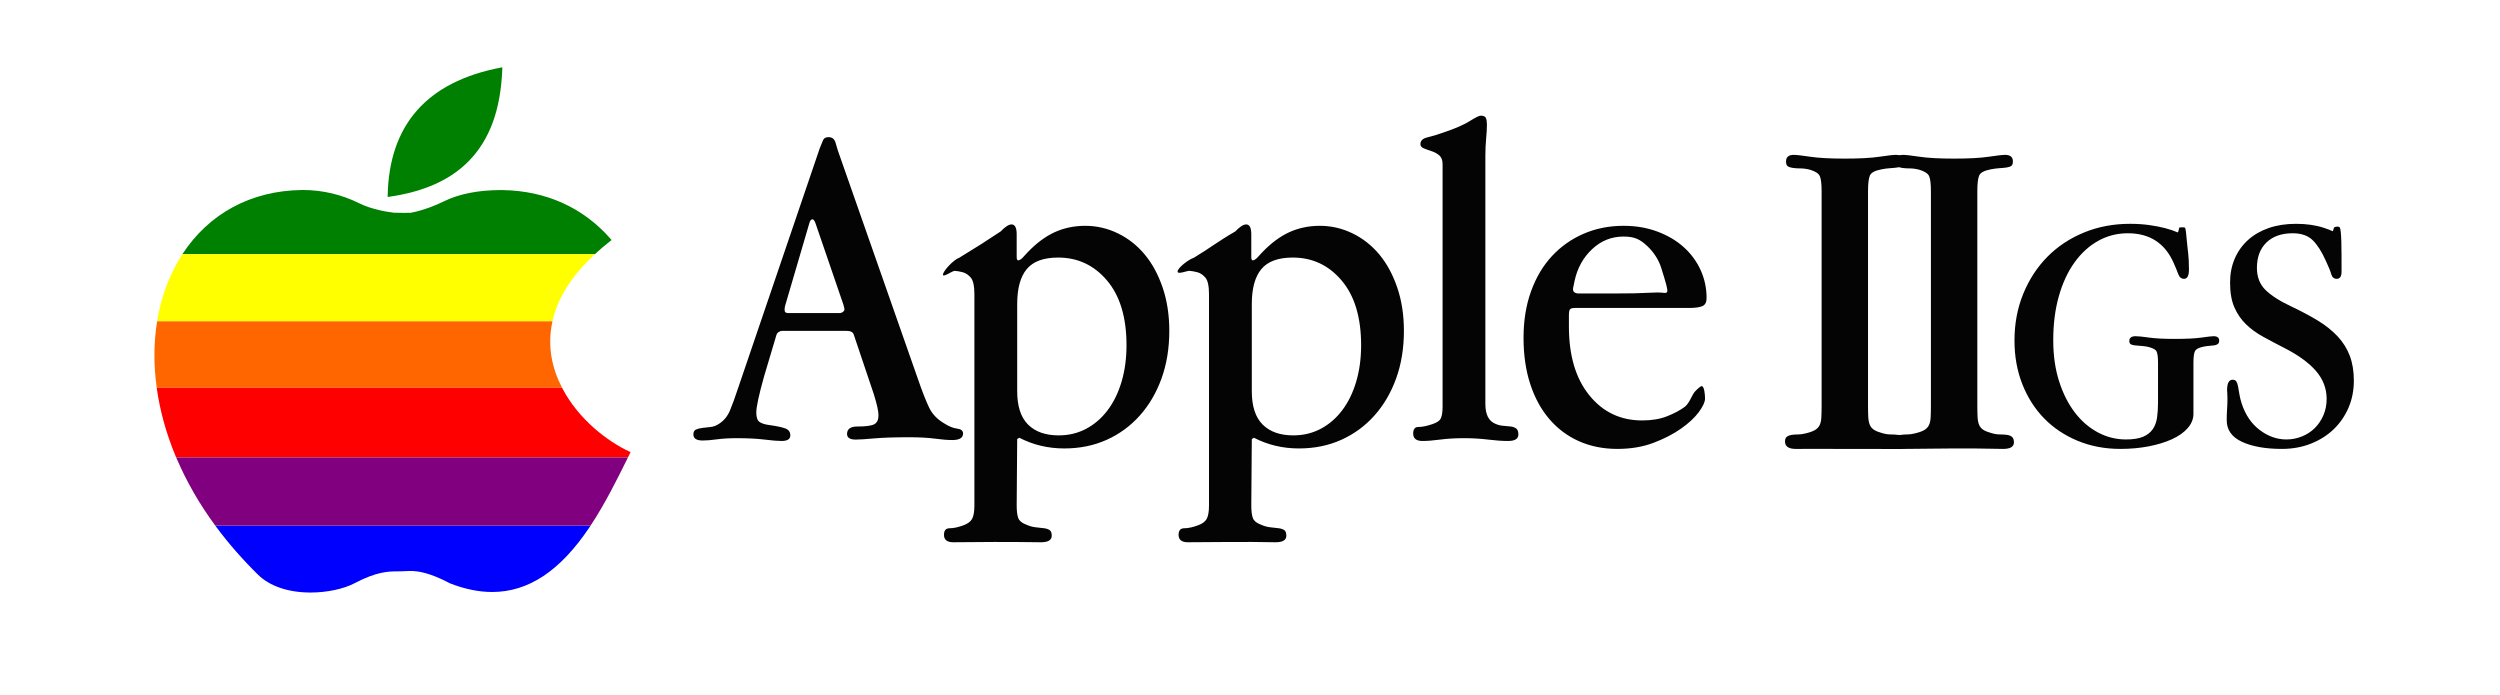
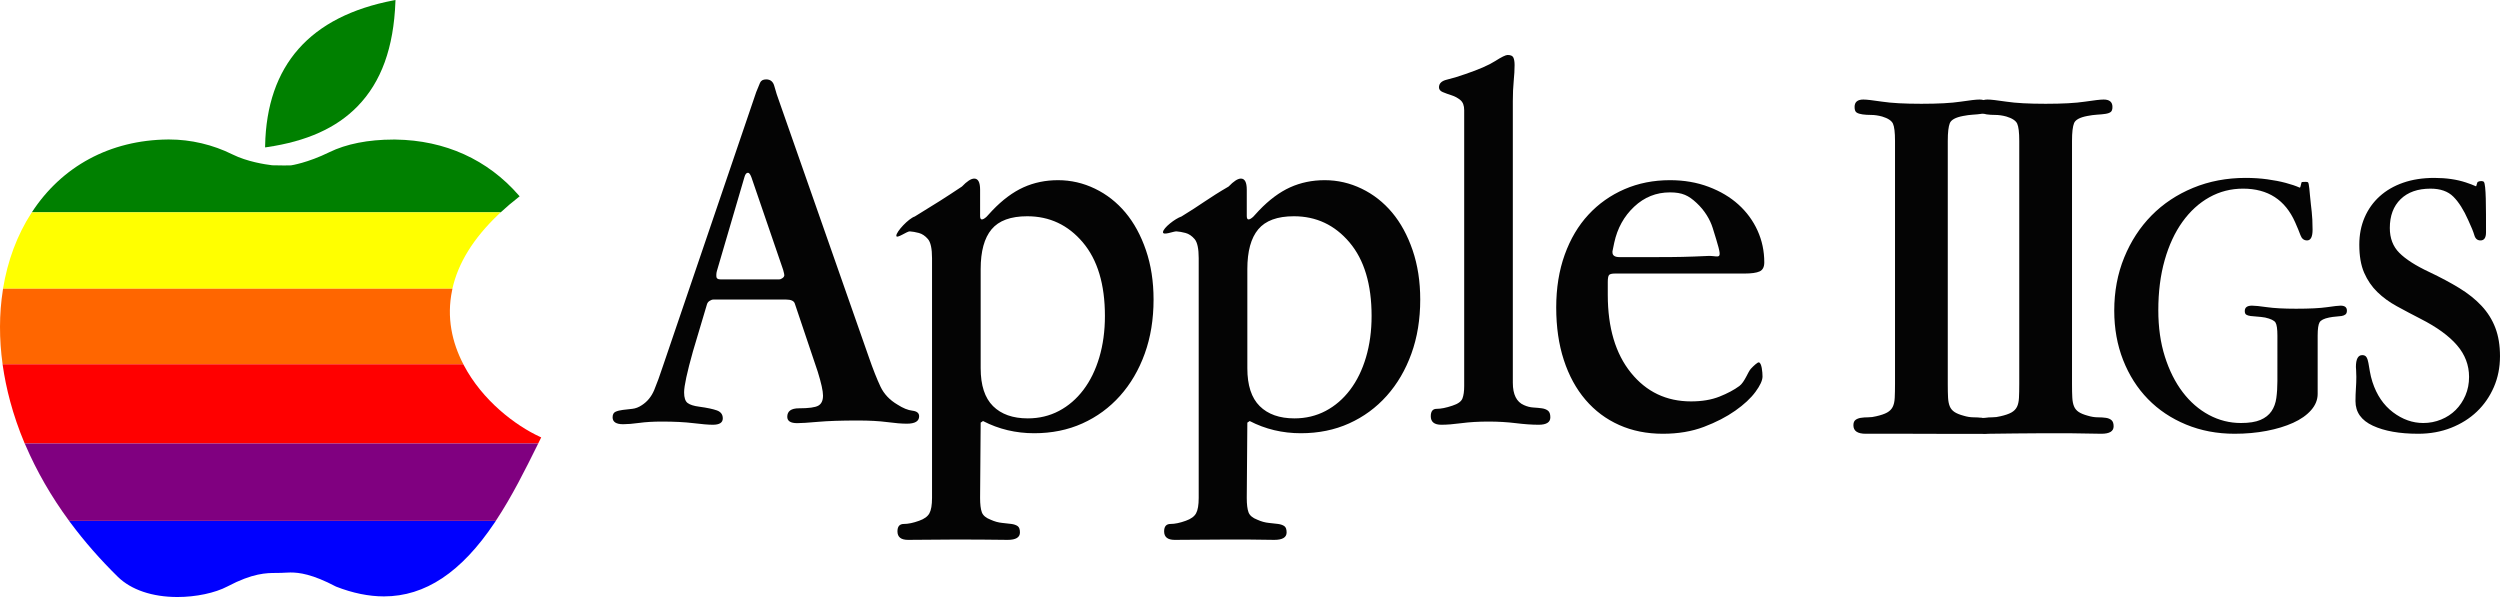
- <svg xmlns="http://www.w3.org/2000/svg" viewBox="0 0 720 200" version="1.1" id="svg32" width="720" height="200">
+ <svg xmlns="http://www.w3.org/2000/svg" viewBox="0 0 633.433 151.267" version="1.1" id="svg32" width="633.433" height="151.267">
  <defs id="defs36" />
-   <text transform="scale(1.051085,0.9513978)" font-size="2" id="text2" x="433.428" y="130.991" style="font-size:1.609px;font-family:ArialMT;fill:#ff0000;stroke-width:0.804">I don’t like bugs!</text>
-   <g id="g8" transform="matrix(0.8454729,0,0,0.7652862,-24.9486,-6.989285)" style="fill:#040404">
-     <path d="m 342.455,152.604 c 1.287,4.1 2.459,7.377 3.513,9.836 1.054,2.459 2.75,4.451 5.094,5.972 1.639,1.172 3.132,1.844 4.479,2.02 1.346,0.176 2.021,0.791 2.021,1.845 0,1.641 -1.229,2.459 -3.688,2.459 -1.523,0 -3.485,-0.176 -5.884,-0.527 -2.401,-0.351 -5.357,-0.526 -8.87,-0.526 -4.918,0 -8.87,0.147 -11.856,0.438 -2.985,0.294 -5.065,0.439 -6.235,0.439 -1.992,0 -2.985,-0.702 -2.985,-2.107 0,-1.872 1.169,-2.811 3.513,-2.811 2.926,0 4.857,-0.291 5.796,-0.878 0.937,-0.585 1.405,-1.696 1.405,-3.338 0,-1.52 -0.526,-4.154 -1.581,-7.903 l -6.85,-22.482 c -0.236,-0.936 -1.114,-1.405 -2.635,-1.405 h -21.779 c -0.352,0 -0.733,0.148 -1.142,0.439 -0.396,0.27 -0.678,0.677 -0.791,1.142 l -4.215,15.632 c -1.757,6.91 -2.635,11.417 -2.635,13.524 0,1.757 0.352,2.929 1.054,3.513 0.702,0.588 1.872,0.997 3.513,1.229 2.341,0.352 4.098,0.764 5.27,1.229 1.169,0.47 1.757,1.348 1.757,2.635 0,1.405 -0.997,2.108 -2.986,2.108 -1.29,0 -3.222,-0.176 -5.796,-0.527 -2.577,-0.352 -5.739,-0.527 -9.485,-0.527 -2.577,0 -4.83,0.148 -6.762,0.439 -1.933,0.291 -3.54,0.439 -4.83,0.439 -2.108,0 -3.162,-0.761 -3.162,-2.283 0,-0.937 0.294,-1.551 0.879,-1.845 0.587,-0.291 1.316,-0.497 2.195,-0.614 0.936,-0.122 1.873,-0.24 2.81,-0.352 0.994,-0.115 1.96,-0.527 2.898,-1.229 1.639,-1.169 2.868,-2.838 3.688,-5.006 0.818,-2.165 1.696,-4.83 2.635,-7.992 l 27.927,-90.631 c 0.467,-1.287 0.849,-2.311 1.142,-3.074 0.291,-0.76 0.906,-1.142 1.845,-1.142 1.287,0 2.107,0.763 2.459,2.283 0.352,1.523 0.936,3.514 1.757,5.973 z M 306.272,91.656 c -0.469,0 -0.82,0.47 -1.054,1.405 l -8.255,31.089 a 5.158,5.158 0 0 0 -0.176,1.229 v 0.526 c 0,0.703 0.409,1.055 1.229,1.055 h 17.564 c 0.352,0 0.702,-0.146 1.054,-0.439 0.352,-0.291 0.527,-0.615 0.527,-0.966 0,-0.233 -0.118,-0.818 -0.352,-1.757 l -9.484,-30.562 c -0.35,-1.052 -0.701,-1.58 -1.053,-1.58 z" id="path4" />
-     <path d="m 375.827,105.884 c 0,0.82 0.176,1.229 0.527,1.229 0.351,0 0.817,-0.291 1.405,-0.879 l 1.756,-2.107 c 3.044,-3.513 6.147,-6.06 9.31,-7.641 3.161,-1.58 6.613,-2.371 10.362,-2.371 3.864,0 7.553,0.938 11.065,2.811 3.513,1.874 6.557,4.509 9.134,7.903 2.574,3.398 4.624,7.553 6.147,12.471 1.521,4.918 2.283,10.363 2.283,16.335 0,6.56 -0.884,12.531 -2.646,17.916 -1.762,5.387 -4.229,10.041 -7.401,13.963 -3.173,3.925 -6.93,6.969 -11.277,9.134 -4.347,2.165 -9.166,3.249 -14.452,3.249 -5.521,0 -10.635,-1.348 -15.333,-4.039 l -0.705,0.526 -0.173,24.941 c 0,2.107 0.173,3.688 0.524,4.742 0.351,1.054 1.229,1.872 2.635,2.459 1.169,0.585 2.311,0.936 3.425,1.054 1.111,0.115 2.047,0.233 2.81,0.352 0.761,0.115 1.375,0.352 1.845,0.702 0.467,0.352 0.702,1.055 0.702,2.108 0,1.638 -1.229,2.459 -3.688,2.459 -11.425,-0.18 -20.991,-0.114 -29.858,0 -2.108,0 -3.162,-0.938 -3.162,-2.811 0,-1.642 0.643,-2.459 1.933,-2.459 1.287,0 2.81,-0.352 4.566,-1.054 1.521,-0.588 2.547,-1.405 3.073,-2.459 0.527,-1.054 0.791,-2.753 0.791,-5.094 v -79.391 c 0,-3.161 -0.412,-5.269 -1.229,-6.323 -0.821,-1.054 -1.729,-1.726 -2.723,-2.02 -0.996,-0.291 -1.904,-0.467 -2.723,-0.527 -0.82,-0.058 -4.03,2.616 -4.03,1.444 0,-1.405 3.707,-5.717 5.524,-6.362 6.602,-4.476 8.691,-5.914 14.139,-9.923 1.521,-1.756 2.75,-2.634 3.689,-2.634 1.169,0 1.756,1.229 1.756,3.688 v 8.608 z m 3.881,63.033 c 2.47,2.709 5.941,4.062 10.412,4.062 3.411,0 6.529,-0.823 9.353,-2.47 2.824,-1.646 5.267,-3.974 7.325,-6.977 2.059,-3.002 3.645,-6.592 4.765,-10.771 1.116,-4.177 1.677,-8.738 1.677,-13.684 0,-10.476 -2.207,-18.597 -6.62,-24.365 -4.413,-5.768 -9.97,-8.653 -16.675,-8.653 -4.942,0 -8.502,1.444 -10.679,4.328 -2.176,2.885 -3.263,7.268 -3.263,13.151 v 32.843 c 0.001,5.65 1.236,9.83 3.705,12.536 z m 76.036,-63.033 c 0,0.82 0.176,1.229 0.527,1.229 0.351,0 0.817,-0.291 1.405,-0.879 l 1.756,-2.107 c 3.044,-3.513 6.147,-6.06 9.31,-7.641 3.161,-1.58 6.613,-2.371 10.362,-2.371 3.864,0 7.553,0.938 11.065,2.811 3.513,1.874 6.557,4.509 9.134,7.903 2.574,3.398 4.624,7.553 6.147,12.471 1.521,4.918 2.283,10.363 2.283,16.335 0,6.56 -0.884,12.531 -2.646,17.916 -1.762,5.387 -4.229,10.041 -7.401,13.963 -3.173,3.925 -6.93,6.969 -11.277,9.134 -4.347,2.165 -9.166,3.249 -14.452,3.249 -5.521,0 -10.635,-1.348 -15.333,-4.039 l -0.705,0.526 -0.173,24.941 c 0,2.107 0.173,3.688 0.524,4.742 0.351,1.054 1.229,1.872 2.635,2.459 1.169,0.585 2.311,0.936 3.425,1.054 1.111,0.115 2.047,0.233 2.81,0.352 0.761,0.115 1.375,0.352 1.845,0.702 0.467,0.352 0.702,1.055 0.702,2.108 0,1.638 -1.229,2.459 -3.688,2.459 -10.713,-0.245 -19.995,-0.04 -29.858,0 -2.108,0 -3.162,-0.938 -3.162,-2.811 0,-1.642 0.643,-2.459 1.933,-2.459 1.287,0 2.81,-0.352 4.566,-1.054 1.521,-0.588 2.547,-1.405 3.073,-2.459 0.527,-1.054 0.791,-2.753 0.791,-5.094 v -79.391 c 0,-3.161 -0.412,-5.269 -1.229,-6.323 -0.821,-1.054 -1.729,-1.726 -2.723,-2.02 -0.996,-0.291 -1.904,-0.467 -2.723,-0.527 -0.82,-0.058 -4.03,1.456 -4.03,0.284 0,-1.405 3.707,-4.557 5.524,-5.202 5.552,-3.703 8.166,-6.108 14.139,-9.923 1.521,-1.756 2.75,-2.634 3.689,-2.634 1.169,0 1.756,1.229 1.756,3.688 v 8.608 z m 3.881,63.033 c 2.47,2.709 5.941,4.062 10.412,4.062 3.411,0 6.529,-0.823 9.353,-2.47 2.824,-1.646 5.267,-3.974 7.325,-6.977 2.059,-3.002 3.645,-6.592 4.765,-10.771 1.116,-4.177 1.677,-8.738 1.677,-13.684 0,-10.476 -2.207,-18.597 -6.62,-24.365 -4.413,-5.768 -9.97,-8.653 -16.675,-8.653 -4.942,0 -8.502,1.444 -10.679,4.328 -2.176,2.885 -3.263,7.268 -3.263,13.151 v 32.843 c 10e-4,5.65 1.236,9.83 3.705,12.536 z m 75.859,-7.706 c 0,3.864 1.111,6.323 3.338,7.377 0.936,0.469 1.871,0.732 2.81,0.79 0.937,0.061 1.784,0.148 2.547,0.264 0.761,0.118 1.375,0.382 1.845,0.79 0.466,0.412 0.702,1.142 0.702,2.196 0,1.641 -1.172,2.459 -3.513,2.459 -1.992,0 -4.271,-0.176 -6.834,-0.527 -2.563,-0.352 -5.291,-0.527 -8.184,-0.527 -3.008,0 -5.708,0.176 -8.096,0.527 -2.391,0.352 -4.405,0.527 -6.043,0.527 -2.108,0 -3.162,-0.937 -3.162,-2.811 0,-1.639 0.585,-2.459 1.757,-2.459 1.287,0 2.867,-0.352 4.742,-1.054 1.639,-0.585 2.635,-1.375 2.985,-2.371 0.352,-0.994 0.527,-2.371 0.527,-4.128 V 70.93 c 0,-1.521 -0.382,-2.635 -1.142,-3.337 -0.761,-0.701 -1.658,-1.239 -2.635,-1.581 -0.894,-0.311 -1.773,-0.663 -2.635,-1.054 -0.763,-0.352 -1.142,-0.878 -1.142,-1.581 0,-1.287 0.791,-2.135 2.371,-2.547 1.581,-0.409 3.423,-1.023 5.527,-1.844 4.051,-1.521 7.028,-2.956 8.938,-4.304 1.91,-1.345 3.153,-2.02 3.732,-2.02 0.925,0 1.504,0.293 1.737,0.878 0.233,0.587 0.352,1.405 0.352,2.459 0,1.523 -0.088,3.279 -0.264,5.27 -0.176,1.992 -0.264,4.215 -0.264,6.674 v 93.268 z m 30.563,-36.183 c -0.938,0 -1.522,0.176 -1.756,0.527 -0.236,0.351 -0.352,1.114 -0.352,2.283 v 4.215 c 0,10.891 2.311,19.497 6.938,25.82 4.625,6.322 10.627,9.484 18.004,9.484 3.276,0 6.117,-0.527 8.519,-1.581 2.398,-1.054 4.391,-2.223 5.972,-3.513 1.581,-1.287 2.563,-4.647 3.44,-5.701 0.877,-1.054 1.988,-2.128 2.34,-2.128 0.936,0 1.156,3.381 1.156,4.668 0,1.289 -0.702,2.985 -2.107,5.093 -1.405,2.108 -3.425,4.188 -6.06,6.235 -2.635,2.051 -5.769,3.837 -9.396,5.357 -3.631,1.521 -7.729,2.283 -12.295,2.283 -4.803,0 -9.164,-0.966 -13.086,-2.897 -3.924,-1.933 -7.289,-4.713 -10.1,-8.344 -2.81,-3.628 -4.978,-8.019 -6.498,-13.173 -1.523,-5.151 -2.283,-10.947 -2.283,-17.389 0,-6.438 0.848,-12.265 2.547,-17.477 1.695,-5.209 4.066,-9.63 7.113,-13.261 3.043,-3.628 6.644,-6.438 10.802,-8.431 4.155,-1.99 8.694,-2.986 13.612,-2.986 4.216,0 8.079,0.733 11.593,2.195 3.513,1.466 6.498,3.426 8.957,5.885 2.459,2.459 4.361,5.329 5.709,8.606 1.345,3.279 2.02,6.792 2.02,10.538 0,1.523 -0.469,2.52 -1.405,2.986 -0.938,0.469 -2.459,0.702 -4.566,0.702 h -38.819 z m 28.006,-5.83 c 3.861,-0.126 4.652,2.519 1.326,-9.276 -0.788,-2.793 -2.428,-5.813 -4.827,-8.272 -2.401,-2.459 -4.25,-3.495 -7.996,-3.495 -4.101,0 -7.671,1.581 -10.714,4.742 -3.047,3.161 -5.036,7.144 -5.973,11.943 l -0.526,2.811 v 0.352 c 0,1.054 0.702,1.581 2.107,1.581 h 11.417 c 5.736,0 8.875,-0.063 15.186,-0.386 z" id="path6" />
-   </g>
-   <path d="m 621.511,104.423 c 0,-1.691 -0.161,-2.796 -0.483,-3.317 -0.322,-0.52 -1.2,-0.943 -2.631,-1.268 -0.692,-0.117 -1.391,-0.198 -2.093,-0.243 -0.539,-0.025 -1.077,-0.073 -1.611,-0.145 -0.467,-0.064 -0.824,-0.178 -1.075,-0.34 -0.251,-0.161 -0.375,-0.469 -0.375,-0.923 0,-0.908 0.608,-1.361 1.825,-1.361 0.715,0 1.987,0.131 3.812,0.389 1.825,0.26 4.276,0.389 7.355,0.389 3.436,0 6.048,-0.129 7.838,-0.389 1.789,-0.258 2.935,-0.389 3.436,-0.389 1.075,0 1.611,0.422 1.611,1.263 0,0.454 -0.126,0.778 -0.375,0.972 -0.252,0.194 -0.574,0.325 -0.967,0.389 -0.462,0.073 -0.927,0.122 -1.395,0.145 -0.538,0.034 -1.128,0.114 -1.772,0.243 -1.288,0.26 -2.094,0.665 -2.416,1.215 -0.322,0.552 -0.484,1.669 -0.484,3.353 v 14.773 c 0,1.491 -0.555,2.867 -1.664,4.13 -1.11,1.263 -2.63,2.333 -4.563,3.207 -1.933,0.875 -4.172,1.554 -6.711,2.041 -2.542,0.486 -5.244,0.729 -8.107,0.729 -4.44,0 -8.537,-0.778 -12.294,-2.333 -3.758,-1.555 -6.98,-3.709 -9.665,-6.463 -2.684,-2.753 -4.778,-6.042 -6.282,-9.865 -1.502,-3.823 -2.255,-8.002 -2.255,-12.538 0,-4.86 0.84,-9.346 2.524,-13.461 1.681,-4.114 3.99,-7.662 6.925,-10.643 2.935,-2.979 6.442,-5.312 10.522,-6.998 4.08,-1.684 8.518,-2.527 13.315,-2.527 1.933,0 3.758,0.118 5.477,0.354 1.717,0.236 3.275,0.537 4.67,0.907 1.395,0.37 2.577,0.771 3.543,1.203 0.29,0.129 0.338,-1.441 0.603,-1.424 0.497,0.031 1.289,-0.157 1.541,0.115 0.233,0.211 0.424,2.72 0.474,3.303 0.299,3.439 0.657,4.652 0.657,8.663 0,1.814 -0.467,2.721 -1.396,2.721 -0.789,0 -1.342,-0.437 -1.665,-1.312 -0.322,-0.875 -0.769,-1.959 -1.342,-3.256 -2.507,-5.701 -6.909,-8.553 -13.207,-8.553 -3.079,0 -5.924,0.729 -8.537,2.186 -2.614,1.458 -4.885,3.533 -6.818,6.22 -1.933,2.69 -3.435,5.929 -4.51,9.719 -1.074,3.79 -1.611,8.019 -1.611,12.683 0,4.342 0.554,8.262 1.665,11.76 1.109,3.499 2.613,6.497 4.51,8.991 1.896,2.495 4.116,4.422 6.657,5.783 2.541,1.36 5.243,2.041 8.107,2.041 2.075,0 3.721,-0.26 4.939,-0.781 1.216,-0.52 2.147,-1.251 2.792,-2.194 0.644,-0.943 1.055,-2.066 1.235,-3.365 0.178,-1.299 0.268,-2.731 0.268,-4.291 z m 22.091,-29.935 c 0.895,-2.078 2.164,-3.862 3.812,-5.355 1.645,-1.491 3.632,-2.644 5.959,-3.455 2.326,-0.811 4.956,-1.218 7.892,-1.218 3.006,0 5.672,0.384 7.999,1.151 1.007,0.333 1.881,0.668 2.546,0.97 0.16,0.073 0.228,-0.995 0.517,-1.137 0.506,-0.248 1.261,-0.254 1.493,0.025 0.572,0.649 0.546,6.377 0.546,12.792 0,1.361 -0.467,2.041 -1.396,2.041 -0.789,0 -1.307,-0.437 -1.557,-1.312 -0.251,-0.875 -0.769,-2.154 -1.557,-3.839 -1.146,-2.591 -2.399,-4.568 -3.758,-5.929 -1.36,-1.361 -3.294,-2.041 -5.798,-2.041 -3.221,0 -5.744,0.888 -7.57,2.665 -1.825,1.777 -2.738,4.214 -2.738,7.314 0,2.585 0.805,4.684 2.416,6.298 1.611,1.616 4.134,3.23 7.57,4.844 2.863,1.358 5.404,2.714 7.624,4.07 2.218,1.358 4.097,2.859 5.637,4.506 1.536,1.644 2.72,3.534 3.49,5.571 0.787,2.067 1.18,4.457 1.18,7.169 0,2.843 -0.52,5.458 -1.557,7.849 -1.039,2.39 -2.47,4.457 -4.295,6.201 -1.825,1.743 -4.01,3.115 -6.55,4.116 -2.542,1.001 -5.315,1.502 -8.322,1.502 -4.725,0 -8.555,-0.68 -11.489,-2.041 -2.936,-1.361 -4.402,-3.433 -4.402,-6.22 0,-1.1 0.035,-2.17 0.107,-3.207 0.07,-1.036 0.107,-2.007 0.107,-2.916 0,-0.712 -0.018,-1.279 -0.053,-1.701 -0.037,-0.421 -0.053,-0.696 -0.053,-0.826 0,-2.008 0.537,-3.014 1.611,-3.014 0.5,0 0.859,0.179 1.074,0.534 0.215,0.357 0.375,0.843 0.483,1.458 0.107,0.617 0.232,1.345 0.376,2.186 0.142,0.843 0.357,1.717 0.644,2.624 1.074,3.305 2.808,5.865 5.207,7.678 2.398,1.815 4.956,2.722 7.678,2.722 1.573,0 3.077,-0.292 4.51,-0.877 1.408,-0.569 2.67,-1.397 3.704,-2.433 1.037,-1.038 1.861,-2.272 2.47,-3.699 0.608,-1.427 0.913,-2.984 0.913,-4.673 0,-2.985 -1.02,-5.661 -3.061,-8.03 -2.04,-2.369 -5.1,-4.591 -9.18,-6.668 -2.039,-1.045 -4.061,-2.115 -6.066,-3.212 -1.898,-1.038 -3.543,-2.238 -4.94,-3.602 -1.395,-1.362 -2.506,-2.984 -3.329,-4.867 -0.824,-1.881 -1.235,-4.25 -1.235,-7.106 -0.002,-2.53 0.445,-4.831 1.341,-6.909 z" id="path10" style="fill:#040404;stroke-width:0.804" />
-   <g id="g16" style="fill:#040404" transform="translate(-4.736762,4.561854)">
+   <text transform="scale(1.051085,0.9513978)" font-size="2" id="text2" x="391.113" y="110.618" style="font-size:1.609px;font-family:ArialMT;fill:#ff0000;stroke-width:0.804">I don’t like bugs!</text>
+   <path style="fill:#040404;stroke-width:0.804" id="path4" d="m 220.111,90.414 c 1.088,3.138 2.079,5.646 2.97,7.527 0.891,1.882 2.325,3.406 4.307,4.57 1.386,0.897 2.648,1.411 3.787,1.546 1.138,0.135 1.709,0.605 1.709,1.412 0,1.256 -1.039,1.882 -3.118,1.882 -1.288,0 -2.946,-0.135 -4.975,-0.403 -2.03,-0.269 -4.529,-0.403 -7.499,-0.403 -4.158,0 -7.499,0.112 -10.024,0.335 -2.524,0.225 -4.282,0.336 -5.272,0.336 -1.684,0 -2.524,-0.537 -2.524,-1.612 0,-1.433 0.988,-2.151 2.97,-2.151 2.474,0 4.106,-0.223 4.9,-0.672 0.792,-0.448 1.188,-1.298 1.188,-2.555 0,-1.163 -0.445,-3.179 -1.337,-6.048 l -5.791,-17.205 c -0.2,-0.716 -0.942,-1.075 -2.228,-1.075 H 180.761 c -0.298,0 -0.62,0.113 -0.966,0.336 -0.335,0.207 -0.573,0.518 -0.669,0.874 l -3.564,11.963 c -1.485,5.288 -2.228,8.737 -2.228,10.35 0,1.345 0.298,2.242 0.891,2.688 0.594,0.45 1.583,0.763 2.97,0.941 1.979,0.269 3.465,0.585 4.456,0.941 0.988,0.36 1.485,1.032 1.485,2.017 0,1.075 -0.843,1.613 -2.525,1.613 -1.091,0 -2.724,-0.135 -4.9,-0.403 -2.179,-0.269 -4.852,-0.403 -8.019,-0.403 -2.179,0 -4.084,0.113 -5.717,0.336 -1.634,0.223 -2.993,0.336 -4.084,0.336 -1.782,0 -2.673,-0.582 -2.673,-1.747 0,-0.717 0.249,-1.187 0.743,-1.412 0.496,-0.223 1.113,-0.38 1.856,-0.47 0.791,-0.093 1.584,-0.184 2.376,-0.269 0.84,-0.088 1.657,-0.403 2.45,-0.941 1.386,-0.895 2.425,-2.172 3.118,-3.831 0.692,-1.657 1.434,-3.696 2.228,-6.116 l 23.612,-69.359 c 0.395,-0.985 0.718,-1.769 0.966,-2.352 0.246,-0.582 0.766,-0.874 1.56,-0.874 1.088,0 1.781,0.584 2.079,1.747 0.298,1.166 0.791,2.689 1.486,4.571 z M 189.519,43.771 c -0.397,0 -0.693,0.36 -0.891,1.075 l -6.979,23.792 a 4.361,3.947 0 0 0 -0.149,0.941 v 0.403 c 0,0.538 0.346,0.807 1.039,0.807 h 14.85 c 0.298,0 0.594,-0.112 0.891,-0.336 0.298,-0.223 0.446,-0.471 0.446,-0.739 0,-0.178 -0.1,-0.626 -0.298,-1.345 l -8.018,-23.389 c -0.296,-0.805 -0.593,-1.209 -0.89,-1.209 z" />
+   <path style="fill:#040404;stroke-width:0.804" id="path6" d="m 248.326,54.659 c 0,0.628 0.149,0.941 0.446,0.941 0.297,0 0.691,-0.223 1.188,-0.673 l 1.485,-1.612 c 2.574,-2.688 5.197,-4.638 7.871,-5.848 2.673,-1.209 5.591,-1.814 8.761,-1.814 3.267,0 6.386,0.718 9.355,2.151 2.97,1.434 5.544,3.451 7.723,6.048 2.176,2.6 3.909,5.78 5.197,9.544 1.286,3.764 1.93,7.931 1.93,12.501 0,5.02 -0.747,9.59 -2.237,13.711 -1.49,4.123 -3.575,7.684 -6.257,10.686 -2.683,3.004 -5.859,5.333 -9.534,6.99 -3.675,1.657 -7.75,2.486 -12.219,2.486 -4.668,0 -8.992,-1.032 -12.964,-3.091 l -0.596,0.403 -0.146,19.087 c 0,1.612 0.146,2.822 0.443,3.629 0.297,0.807 1.039,1.433 2.228,1.882 0.988,0.448 1.954,0.716 2.896,0.807 0.939,0.088 1.731,0.178 2.376,0.269 0.643,0.088 1.163,0.269 1.56,0.537 0.395,0.269 0.594,0.807 0.594,1.613 0,1.254 -1.039,1.882 -3.118,1.882 -9.66,-0.138 -17.747,-0.087 -25.244,0 -1.782,0 -2.673,-0.718 -2.673,-2.151 0,-1.257 0.544,-1.882 1.634,-1.882 1.088,0 2.376,-0.269 3.86,-0.807 1.286,-0.45 2.153,-1.075 2.598,-1.882 0.446,-0.807 0.669,-2.107 0.669,-3.898 V 65.411 c 0,-2.419 -0.348,-4.032 -1.039,-4.839 -0.694,-0.807 -1.462,-1.321 -2.302,-1.546 -0.842,-0.223 -1.61,-0.357 -2.302,-0.403 -0.693,-0.044 -3.407,2.002 -3.407,1.105 0,-1.075 3.134,-4.375 4.671,-4.869 5.582,-3.426 7.348,-4.526 11.954,-7.594 1.286,-1.344 2.325,-2.016 3.119,-2.016 0.988,0 1.485,0.941 1.485,2.822 v 6.588 z m 3.281,48.238 c 2.088,2.073 5.023,3.109 8.803,3.109 2.884,0 5.52,-0.63 7.908,-1.89 2.388,-1.26 4.453,-3.041 6.193,-5.339 1.741,-2.297 3.082,-5.045 4.029,-8.243 0.944,-3.197 1.418,-6.687 1.418,-10.472 0,-8.017 -1.866,-14.232 -5.597,-18.646 -3.731,-4.414 -8.429,-6.622 -14.098,-6.622 -4.178,0 -7.188,1.105 -9.029,3.312 -1.84,2.208 -2.759,5.562 -2.759,10.064 v 25.134 c 8.5e-4,4.324 1.045,7.523 3.132,9.594 z m 64.286,-48.238 c 0,0.628 0.149,0.941 0.446,0.941 0.297,0 0.691,-0.223 1.188,-0.673 l 1.485,-1.612 c 2.574,-2.688 5.197,-4.638 7.871,-5.848 2.673,-1.209 5.591,-1.814 8.761,-1.814 3.267,0 6.386,0.718 9.355,2.151 2.97,1.434 5.544,3.451 7.723,6.048 2.176,2.6 3.909,5.78 5.197,9.544 1.286,3.764 1.93,7.931 1.93,12.501 0,5.02 -0.747,9.59 -2.237,13.711 -1.49,4.123 -3.576,7.684 -6.257,10.686 -2.683,3.004 -5.859,5.333 -9.534,6.99 -3.675,1.657 -7.75,2.486 -12.219,2.486 -4.668,0 -8.992,-1.032 -12.964,-3.091 l -0.596,0.403 -0.146,19.087 c 0,1.612 0.146,2.822 0.443,3.629 0.297,0.807 1.039,1.433 2.228,1.882 0.988,0.448 1.954,0.716 2.896,0.807 0.939,0.088 1.731,0.178 2.376,0.269 0.643,0.088 1.163,0.269 1.56,0.537 0.395,0.269 0.594,0.807 0.594,1.613 0,1.254 -1.039,1.882 -3.118,1.882 -9.057,-0.188 -16.905,-0.03 -25.244,0 -1.782,0 -2.673,-0.718 -2.673,-2.151 0,-1.257 0.544,-1.882 1.634,-1.882 1.088,0 2.376,-0.269 3.86,-0.807 1.286,-0.45 2.153,-1.075 2.598,-1.882 0.446,-0.807 0.669,-2.107 0.669,-3.898 V 65.411 c 0,-2.419 -0.348,-4.032 -1.039,-4.839 -0.694,-0.807 -1.462,-1.321 -2.302,-1.546 -0.842,-0.223 -1.61,-0.357 -2.302,-0.403 -0.693,-0.044 -3.407,1.114 -3.407,0.217 0,-1.075 3.134,-3.487 4.671,-3.981 4.694,-2.834 6.904,-4.674 11.954,-7.594 1.286,-1.344 2.325,-2.016 3.119,-2.016 0.988,0 1.485,0.941 1.485,2.822 v 6.588 z m 3.281,48.238 c 2.088,2.073 5.023,3.109 8.803,3.109 2.884,0 5.52,-0.63 7.908,-1.89 2.388,-1.26 4.453,-3.041 6.193,-5.339 1.741,-2.297 3.082,-5.045 4.029,-8.243 0.944,-3.197 1.418,-6.687 1.418,-10.472 0,-8.017 -1.866,-14.232 -5.597,-18.646 -3.731,-4.414 -8.429,-6.622 -14.098,-6.622 -4.178,0 -7.188,1.105 -9.029,3.312 -1.84,2.208 -2.759,5.562 -2.759,10.064 v 25.134 c 8.5e-4,4.324 1.045,7.523 3.132,9.594 z m 64.137,-5.897 c 0,2.957 0.939,4.839 2.822,5.646 0.791,0.359 1.582,0.56 2.376,0.605 0.792,0.047 1.508,0.113 2.153,0.202 0.643,0.09 1.163,0.292 1.56,0.605 0.394,0.315 0.594,0.874 0.594,1.681 0,1.256 -0.991,1.882 -2.97,1.882 -1.684,0 -3.611,-0.135 -5.778,-0.403 -2.167,-0.269 -4.473,-0.403 -6.919,-0.403 -2.543,0 -4.826,0.135 -6.845,0.403 -2.022,0.269 -3.724,0.403 -5.109,0.403 -1.782,0 -2.673,-0.717 -2.673,-2.151 0,-1.254 0.495,-1.882 1.486,-1.882 1.088,0 2.424,-0.269 4.009,-0.807 1.386,-0.448 2.228,-1.052 2.524,-1.815 0.298,-0.761 0.446,-1.814 0.446,-3.159 V 27.91 c 0,-1.164 -0.323,-2.017 -0.966,-2.554 -0.644,-0.537 -1.402,-0.948 -2.228,-1.21 -0.756,-0.238 -1.499,-0.507 -2.228,-0.807 -0.645,-0.269 -0.966,-0.672 -0.966,-1.21 0,-0.985 0.669,-1.634 2.005,-1.949 1.337,-0.313 2.894,-0.783 4.673,-1.411 3.425,-1.164 5.942,-2.262 7.557,-3.294 1.615,-1.029 2.666,-1.546 3.155,-1.546 0.782,0 1.272,0.224 1.469,0.672 0.197,0.449 0.298,1.075 0.298,1.882 0,1.166 -0.074,2.509 -0.223,4.033 -0.149,1.524 -0.223,3.226 -0.223,5.108 v 71.377 z m 25.84,-27.69 c -0.793,0 -1.287,0.135 -1.485,0.403 -0.2,0.269 -0.298,0.853 -0.298,1.747 v 3.226 c 0,8.335 1.954,14.921 5.866,19.76 3.91,4.838 8.985,7.258 15.222,7.258 2.77,0 5.172,-0.403 7.203,-1.21 2.027,-0.807 3.712,-1.701 5.049,-2.688 1.337,-0.985 2.167,-3.557 2.909,-4.363 0.741,-0.807 1.681,-1.629 1.979,-1.629 0.791,0 0.978,2.588 0.978,3.573 0,0.986 -0.594,2.284 -1.781,3.898 -1.188,1.613 -2.896,3.205 -5.124,4.772 -2.228,1.57 -4.878,2.936 -7.944,4.1 -3.07,1.164 -6.535,1.747 -10.395,1.747 -4.061,0 -7.748,-0.739 -11.064,-2.217 -3.318,-1.479 -6.163,-3.607 -8.539,-6.386 -2.376,-2.776 -4.209,-6.137 -5.494,-10.081 -1.288,-3.942 -1.93,-8.378 -1.93,-13.308 0,-4.927 0.717,-9.386 2.153,-13.375 1.433,-3.986 3.438,-7.37 6.014,-10.148 2.573,-2.776 5.617,-4.927 9.133,-6.452 3.513,-1.523 7.351,-2.285 11.509,-2.285 3.565,0 6.831,0.561 9.802,1.68 2.97,1.122 5.494,2.622 7.573,4.504 2.079,1.882 3.687,4.078 4.827,6.586 1.137,2.509 1.708,5.198 1.708,8.065 0,1.166 -0.397,1.929 -1.188,2.285 -0.793,0.359 -2.079,0.537 -3.86,0.537 h -32.82 z m 23.678,-4.461 c 3.264,-0.097 3.933,1.928 1.121,-7.099 -0.666,-2.137 -2.052,-4.449 -4.081,-6.331 -2.03,-1.882 -3.594,-2.674 -6.761,-2.674 -3.467,0 -6.486,1.21 -9.058,3.629 -2.576,2.419 -4.258,5.467 -5.05,9.14 l -0.445,2.151 v 0.269 c 0,0.807 0.594,1.21 1.781,1.21 h 9.653 c 4.85,0 7.503,-0.048 12.839,-0.295 z" />
+   <path d="m 577.034,85.04 c 0,-1.691 -0.161,-2.796 -0.483,-3.317 -0.322,-0.52 -1.2,-0.943 -2.631,-1.268 -0.692,-0.117 -1.391,-0.198 -2.093,-0.243 -0.539,-0.025 -1.077,-0.073 -1.611,-0.145 -0.467,-0.064 -0.824,-0.178 -1.075,-0.34 -0.251,-0.161 -0.375,-0.469 -0.375,-0.923 0,-0.908 0.608,-1.361 1.825,-1.361 0.715,0 1.987,0.131 3.812,0.389 1.825,0.26 4.276,0.389 7.355,0.389 3.436,0 6.048,-0.129 7.838,-0.389 1.789,-0.258 2.935,-0.389 3.436,-0.389 1.075,0 1.611,0.422 1.611,1.263 0,0.454 -0.126,0.778 -0.375,0.972 -0.252,0.194 -0.574,0.325 -0.967,0.389 -0.462,0.073 -0.927,0.122 -1.395,0.145 -0.538,0.034 -1.128,0.114 -1.772,0.243 -1.288,0.26 -2.094,0.665 -2.416,1.215 -0.322,0.552 -0.484,1.669 -0.484,3.353 v 14.773 c 0,1.491 -0.555,2.867 -1.664,4.13 -1.11,1.263 -2.63,2.333 -4.563,3.207 -1.933,0.875 -4.172,1.554 -6.711,2.041 -2.542,0.486 -5.244,0.729 -8.107,0.729 -4.44,0 -8.537,-0.778 -12.294,-2.333 -3.758,-1.555 -6.98,-3.709 -9.665,-6.463 -2.684,-2.753 -4.778,-6.042 -6.282,-9.865 -1.502,-3.823 -2.255,-8.002 -2.255,-12.538 0,-4.86 0.84,-9.346 2.524,-13.461 1.681,-4.114 3.99,-7.662 6.925,-10.643 2.935,-2.979 6.442,-5.312 10.522,-6.998 4.08,-1.684 8.518,-2.527 13.315,-2.527 1.933,0 3.758,0.118 5.477,0.354 1.717,0.236 3.275,0.537 4.67,0.907 1.395,0.37 2.577,0.771 3.543,1.203 0.29,0.129 0.338,-1.441 0.603,-1.424 0.497,0.031 1.289,-0.157 1.541,0.115 0.233,0.211 0.424,2.72 0.474,3.303 0.299,3.439 0.657,4.652 0.657,8.663 0,1.814 -0.467,2.721 -1.396,2.721 -0.789,0 -1.342,-0.437 -1.665,-1.312 -0.322,-0.875 -0.769,-1.959 -1.342,-3.256 -2.507,-5.701 -6.909,-8.553 -13.207,-8.553 -3.079,0 -5.924,0.729 -8.537,2.186 -2.614,1.458 -4.885,3.533 -6.818,6.22 -1.933,2.69 -3.435,5.929 -4.51,9.719 -1.074,3.79 -1.611,8.019 -1.611,12.683 0,4.342 0.554,8.262 1.665,11.76 1.109,3.499 2.613,6.497 4.51,8.991 1.896,2.495 4.116,4.422 6.657,5.783 2.541,1.36 5.243,2.041 8.107,2.041 2.075,0 3.721,-0.26 4.939,-0.781 1.216,-0.52 2.147,-1.251 2.792,-2.194 0.644,-0.943 1.055,-2.066 1.235,-3.365 0.178,-1.299 0.268,-2.731 0.268,-4.291 z m 22.091,-29.935 c 0.895,-2.078 2.164,-3.862 3.812,-5.355 1.645,-1.491 3.632,-2.644 5.959,-3.455 2.326,-0.811 4.956,-1.218 7.892,-1.218 3.006,0 5.672,0.384 7.999,1.151 1.007,0.333 1.881,0.668 2.546,0.97 0.16,0.073 0.228,-0.995 0.517,-1.137 0.506,-0.248 1.261,-0.254 1.493,0.025 0.572,0.649 0.546,6.377 0.546,12.792 0,1.361 -0.467,2.041 -1.396,2.041 -0.789,0 -1.307,-0.437 -1.557,-1.312 -0.251,-0.875 -0.769,-2.154 -1.557,-3.839 -1.146,-2.591 -2.399,-4.568 -3.758,-5.929 -1.36,-1.361 -3.294,-2.041 -5.798,-2.041 -3.221,0 -5.744,0.888 -7.57,2.665 -1.825,1.777 -2.738,4.214 -2.738,7.314 0,2.585 0.805,4.684 2.416,6.298 1.611,1.616 4.134,3.23 7.57,4.844 2.863,1.358 5.404,2.714 7.624,4.07 2.218,1.358 4.097,2.859 5.637,4.506 1.536,1.644 2.72,3.534 3.49,5.571 0.787,2.067 1.18,4.457 1.18,7.169 0,2.843 -0.52,5.458 -1.557,7.849 -1.039,2.39 -2.47,4.457 -4.295,6.201 -1.825,1.743 -4.01,3.115 -6.55,4.116 -2.542,1.001 -5.315,1.502 -8.322,1.502 -4.725,0 -8.555,-0.68 -11.489,-2.041 -2.936,-1.361 -4.402,-3.433 -4.402,-6.22 0,-1.1 0.035,-2.17 0.107,-3.207 0.07,-1.036 0.107,-2.007 0.107,-2.916 0,-0.712 -0.018,-1.279 -0.053,-1.701 -0.037,-0.421 -0.053,-0.696 -0.053,-0.826 0,-2.008 0.537,-3.014 1.611,-3.014 0.5,0 0.859,0.179 1.074,0.534 0.215,0.357 0.375,0.843 0.483,1.458 0.107,0.617 0.232,1.345 0.376,2.186 0.142,0.843 0.357,1.717 0.644,2.624 1.074,3.305 2.808,5.865 5.207,7.678 2.398,1.815 4.956,2.722 7.678,2.722 1.573,0 3.077,-0.292 4.51,-0.877 1.408,-0.569 2.67,-1.397 3.704,-2.433 1.037,-1.038 1.861,-2.272 2.47,-3.699 0.608,-1.427 0.913,-2.984 0.913,-4.673 0,-2.985 -1.02,-5.661 -3.061,-8.03 -2.04,-2.369 -5.1,-4.591 -9.18,-6.668 -2.039,-1.045 -4.061,-2.115 -6.066,-3.212 -1.898,-1.038 -3.543,-2.238 -4.94,-3.602 -1.395,-1.362 -2.506,-2.984 -3.329,-4.867 -0.824,-1.881 -1.235,-4.25 -1.235,-7.106 -0.002,-2.53 0.445,-4.831 1.341,-6.909 z" id="path10" style="fill:#040404;stroke-width:0.804" />
+   <g id="g16" style="fill:#040404" transform="translate(-49.21368,-14.82108)">
    <path d="m 542.726,112.089 c 0,1.435 0.023,2.6 0.074,3.495 0.049,0.897 0.197,1.636 0.446,2.217 0.232,0.567 0.645,1.059 1.188,1.412 0.543,0.359 1.31,0.672 2.301,0.941 0.892,0.269 1.732,0.403 2.525,0.403 0.791,0 1.485,0.047 2.079,0.135 0.594,0.09 1.063,0.292 1.411,0.605 0.345,0.315 0.519,0.83 0.519,1.546 0,1.257 0.333,1.902 -1.746,1.902 -10.832,0.047 -20.212,-0.072 -29.588,-0.02 -2.079,0 -3.118,-0.716 -3.118,-2.151 0,-0.625 0.172,-1.075 0.52,-1.344 0.345,-0.269 0.791,-0.448 1.336,-0.538 0.613,-0.094 1.235,-0.139 1.857,-0.135 0.691,0 1.385,-0.088 2.079,-0.269 1.187,-0.269 2.102,-0.582 2.747,-0.941 0.643,-0.357 1.113,-0.828 1.411,-1.412 0.297,-0.582 0.468,-1.344 0.519,-2.284 0.049,-0.941 0.074,-2.127 0.074,-3.562 V 50.527 c 0,-2.151 -0.174,-3.606 -0.519,-4.369 -0.348,-0.76 -1.262,-1.365 -2.748,-1.814 -0.991,-0.269 -1.93,-0.403 -2.821,-0.403 -0.793,0 -1.511,-0.044 -2.153,-0.135 -0.645,-0.088 -1.14,-0.246 -1.485,-0.471 -0.347,-0.222 -0.519,-0.693 -0.519,-1.411 0,-1.254 0.742,-1.882 2.228,-1.882 0.791,0 2.376,0.181 4.752,0.537 2.377,0.36 5.692,0.538 9.95,0.538 4.255,0 7.573,-0.178 9.95,-0.538 2.377,-0.357 3.958,-0.537 4.752,-0.537 1.485,0 2.227,0.628 2.227,1.882 0,0.628 -0.148,1.055 -0.445,1.277 -0.298,0.224 -0.742,0.382 -1.337,0.47 -0.594,0.09 -1.288,0.158 -2.079,0.202 -0.793,0.047 -1.633,0.158 -2.524,0.335 -1.883,0.36 -2.996,0.964 -3.341,1.815 -0.348,0.853 -0.52,2.352 -0.52,4.503 z" id="path12" style="stroke-width:0.804" />
    <path d="m 574.206,112.089 c 0,1.435 0.023,2.6 0.074,3.495 0.049,0.897 0.197,1.636 0.446,2.217 0.232,0.567 0.645,1.059 1.188,1.412 0.543,0.359 1.31,0.672 2.301,0.941 0.892,0.269 1.732,0.403 2.525,0.403 0.791,0 1.485,0.047 2.079,0.135 0.594,0.09 1.063,0.292 1.411,0.605 0.345,0.315 0.519,0.83 0.519,1.546 0,1.257 -1.039,1.882 -3.118,1.882 -10.042,-0.247 -20.063,-0.098 -28.216,0 -2.079,0 -2.034,0.245 -2.034,-1.19 0,-0.625 -1.2,-2.417 -0.852,-2.686 0.345,-0.269 1.079,-0.067 1.623,-0.158 0.613,-0.094 1.235,-0.139 1.857,-0.135 0.691,0 1.385,-0.088 2.079,-0.269 1.187,-0.269 2.102,-0.582 2.747,-0.941 0.643,-0.357 1.113,-0.828 1.411,-1.412 0.297,-0.582 0.468,-1.344 0.519,-2.284 0.049,-0.941 0.074,-2.127 0.074,-3.562 V 50.527 c 0,-2.151 -0.174,-3.606 -0.519,-4.369 -0.348,-0.76 -1.262,-1.365 -2.748,-1.814 -0.991,-0.269 -1.93,-0.403 -2.821,-0.403 -0.793,0 -1.511,-0.044 -2.153,-0.135 -0.645,-0.088 -1.14,-0.246 -1.486,-0.471 -0.347,-0.222 -0.519,-0.693 -0.519,-1.411 0,-1.254 0.742,-1.882 2.228,-1.882 0.791,0 2.376,0.181 4.752,0.537 2.377,0.36 5.692,0.538 9.95,0.538 4.255,0 7.573,-0.178 9.95,-0.538 2.377,-0.357 3.958,-0.537 4.752,-0.537 1.485,0 2.227,0.628 2.227,1.882 0,0.628 -0.148,1.055 -0.445,1.277 -0.298,0.224 -0.742,0.382 -1.337,0.47 -0.594,0.09 -1.288,0.158 -2.079,0.202 -0.793,0.047 -1.633,0.158 -2.524,0.335 -1.883,0.36 -2.996,0.964 -3.341,1.815 -0.348,0.853 -0.52,2.352 -0.52,4.503 z" id="path14" style="stroke-width:0.804" />
    <path d="m 139.774,41.79 c 6.044,-6.183 9.194,-14.866 9.628,-26.545 l 0.016,-0.424 -0.445,0.085 C 127.746,18.955 116.782,31.359 116.388,51.774 l -0.007,0.398 0.421,-0.061 c 10.112,-1.476 17.626,-4.853 22.972,-10.32 z" id="path4-1" style="fill:#008000;stroke-width:0.944" />
    <path d="m 66.72,146.795 0.39,0.523 c 3.509,4.719 7.533,9.309 11.958,13.649 3.371,3.303 8.74,5.121 15.118,5.121 4.674,0 9.521,-1.025 12.649,-2.675 6.472,-3.41 9.901,-3.417 12.404,-3.421 0.503,0 0.972,-0.002 1.424,-0.026 l 0.409,-0.025 c 0.542,-0.032 1.101,-0.068 1.732,-0.068 2.22,0 5.535,0.406 11.561,3.581 4.206,1.646 8.285,2.478 12.123,2.478 9.8e-4,0 9.8e-4,0 0.002,0 10.45,0 19.612,-6.097 28.01,-18.627 l 0.343,-0.511 H 66.72 Z" id="path6-7" style="fill:#0000ff;stroke-width:0.944" />
    <path d="m 176.086,68.614 c 1.397,-1.298 2.903,-2.578 4.521,-3.836 l 0.271,-0.211 -0.223,-0.256 C 172.778,55.252 161.992,50.367 149.463,50.183 l -0.574,-0.002 c -6.349,0 -11.964,1.11 -16.237,3.208 -5.541,2.721 -9.661,3.324 -9.702,3.33 -0.072,0.009 -0.526,0.025 -1.77,0.025 -1.51,0 -2.813,-0.023 -2.97,-0.044 l -0.1,-0.012 c -1.777,-0.214 -6.305,-0.909 -9.976,-2.733 -4.989,-2.48 -10.547,-3.792 -16.073,-3.792 l -0.364,0.002 C 77.087,50.318 64.872,56.956 57.282,68.615 Z" id="path8" style="fill:#008000;stroke-width:0.944" />
    <path d="m 163.835,87.98 c 1.437,-6.482 5.319,-12.776 11.648,-18.798 l 0.597,-0.568 H 57.281 l -0.105,0.161 c -3.641,5.632 -6.052,12.147 -7.197,19.204 z" id="path10-4" style="fill:#ffff00;stroke-width:0.944" />
    <path d="m 166.618,107.111 c -2.873,-5.502 -4.284,-11.859 -2.854,-18.728 l 0.082,-0.398 H 49.99 l -0.045,0.283 c -0.963,6.118 -0.963,12.452 -0.072,18.843 H 166.618 Z" id="path12-6" style="fill:#ff6600;stroke-width:0.944" />
    <path d="M 55.466,127.181 H 185.58 l 0.762,-1.536 -0.313,-0.144 c -6.227,-2.875 -14.575,-9.167 -19.328,-18.204 l -0.099,-0.187 H 49.869 l 0.054,0.377 c 0.794,5.537 2.417,12.262 5.543,19.694 z" id="path14-0" style="fill:#ff0000;stroke-width:0.944" />
    <path d="M 66.722,146.795 H 174.832 c 4.128,-6.237 7.531,-13.104 10.52,-19.138 l 0.235,-0.474 H 55.486 l 0.197,0.458 c 2.844,6.623 6.537,13.022 11.039,19.155 z" id="path16" style="fill:#800080;stroke-width:0.944" />
  </g>
</svg>
